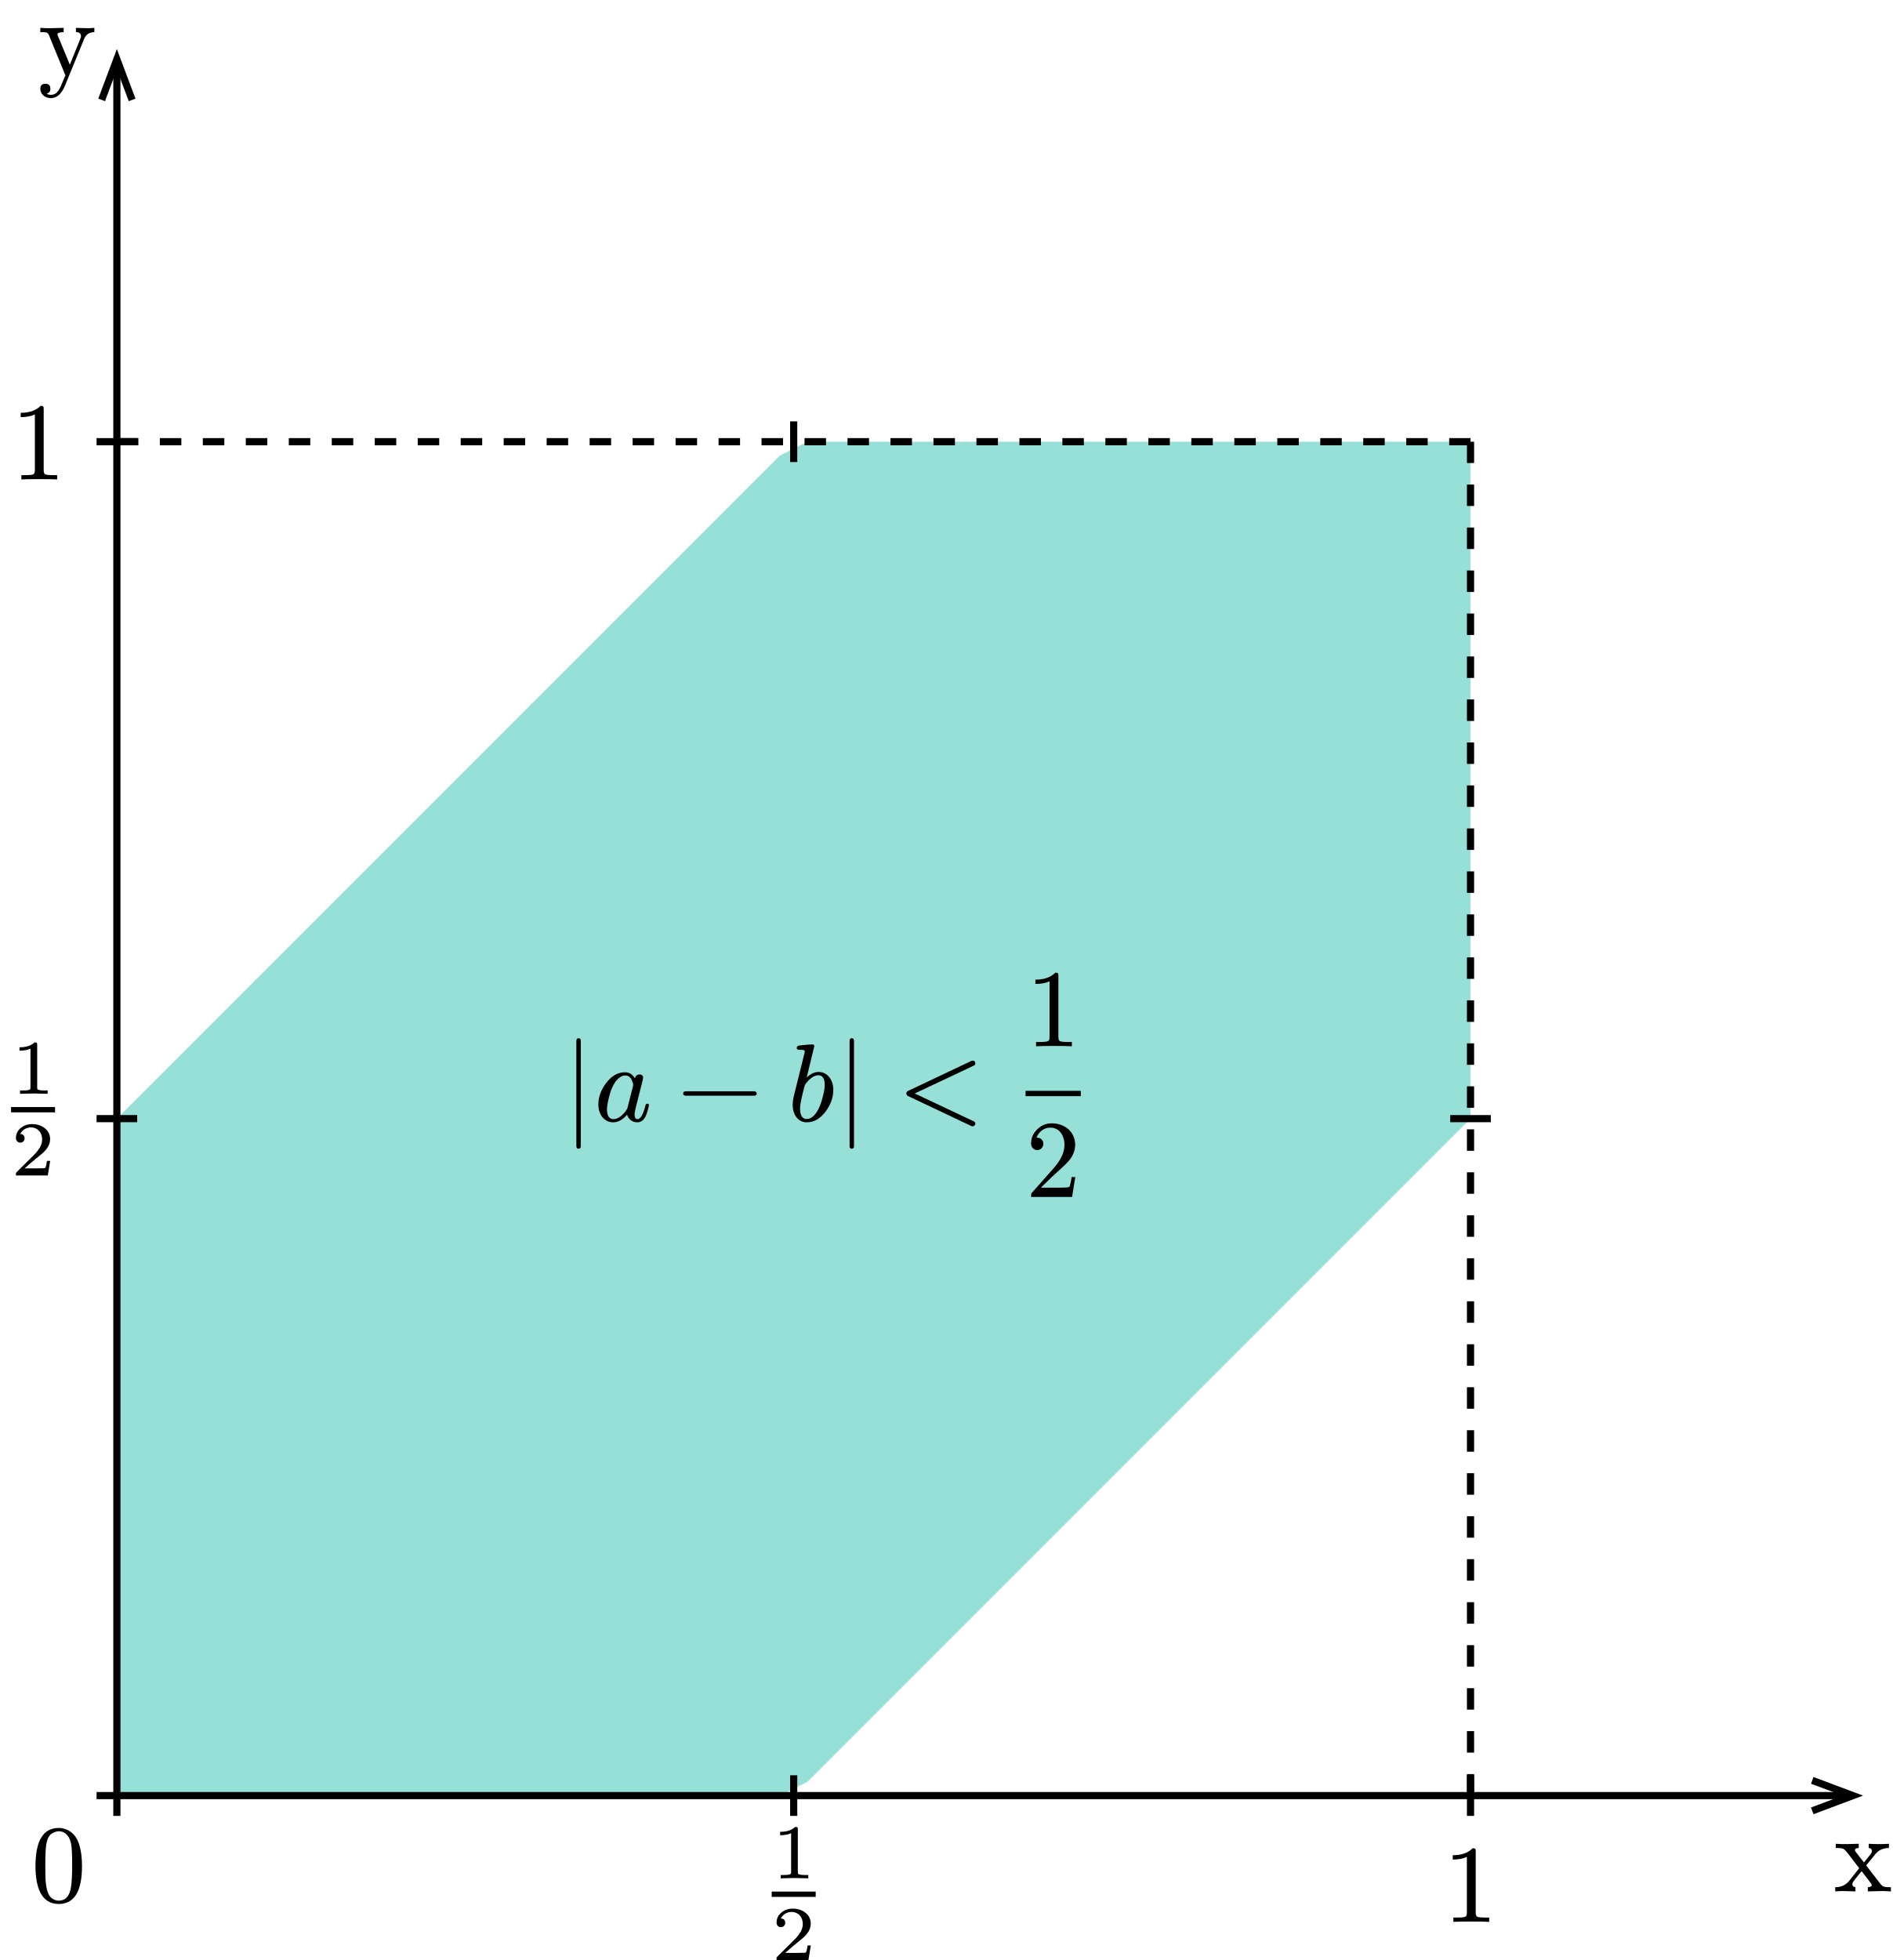
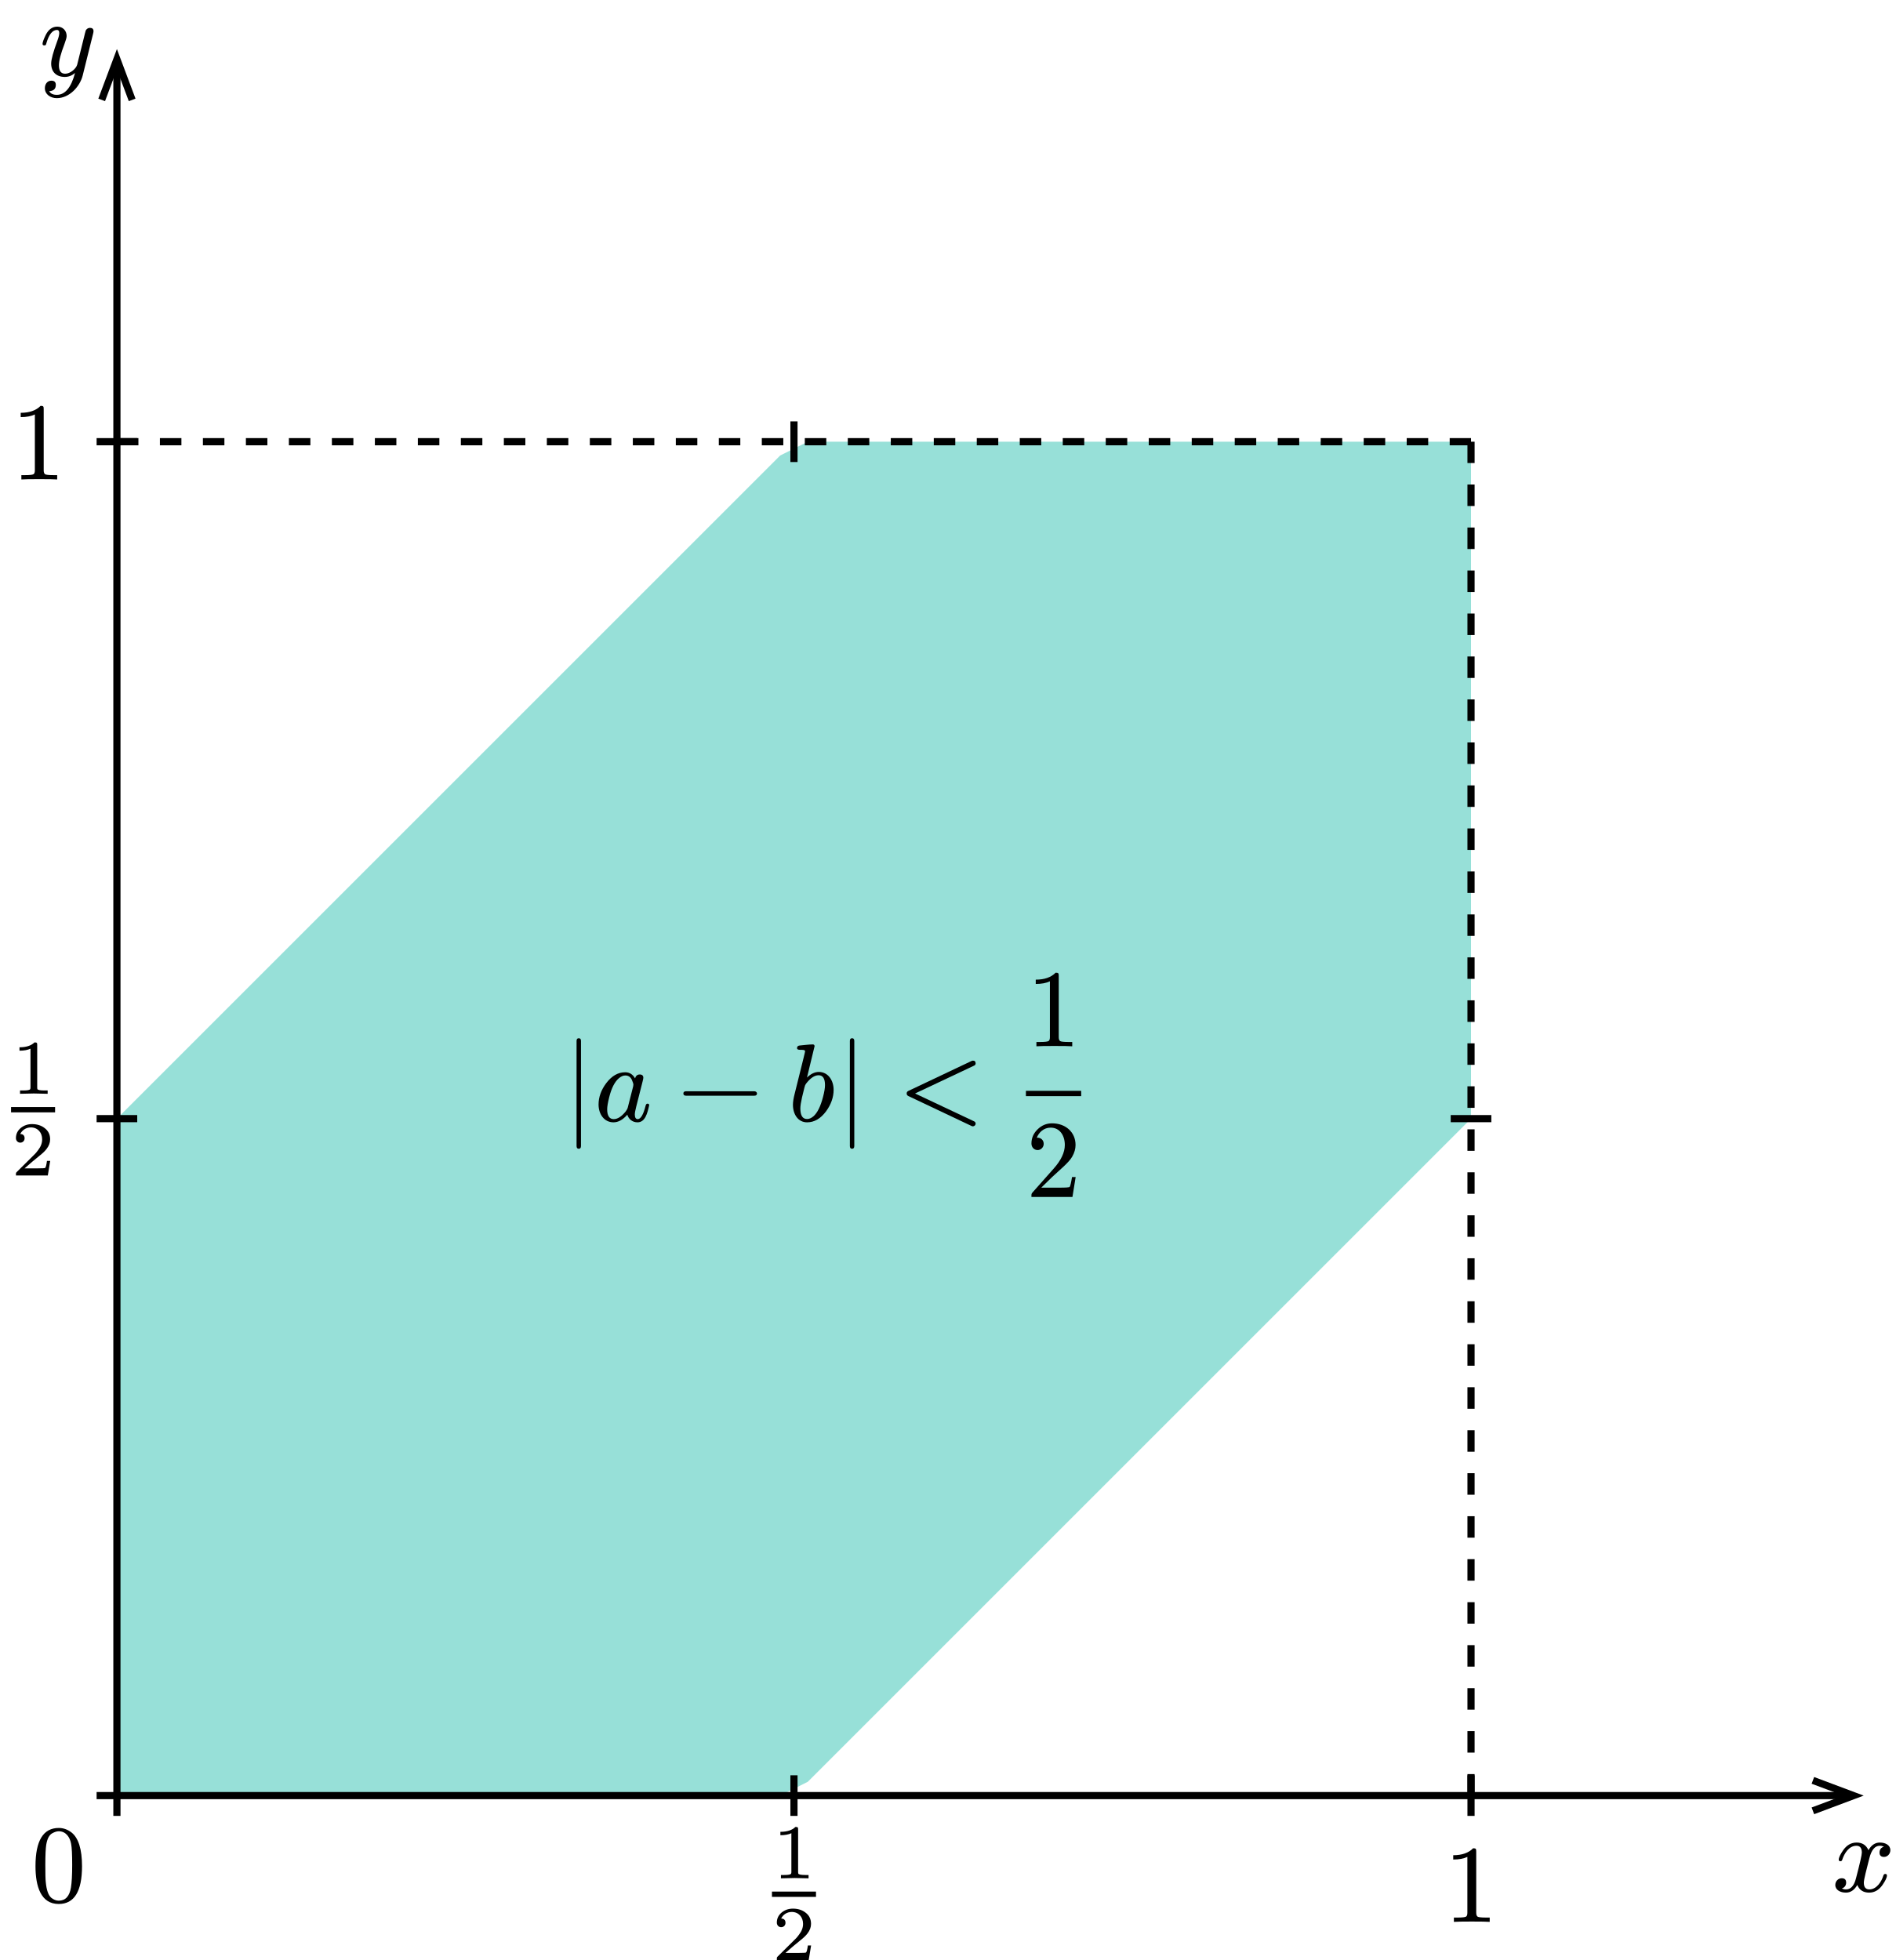
- <svg xmlns="http://www.w3.org/2000/svg" xmlns:xlink="http://www.w3.org/1999/xlink" class="typst-doc" viewBox="0 0 264.169 273.575" width="264.169pt" height="273.575pt">
-   <path class="typst-shape" fill="#00000000" fill-rule="nonzero" d="M 0 0 L 0 273.575 L 264.169 273.575 L 264.169 0 Z " />
+ <svg xmlns="http://www.w3.org/2000/svg" xmlns:xlink="http://www.w3.org/1999/xlink" class="typst-doc" viewBox="0 0 264.508 273.575" width="264.508pt" height="273.575pt">
+   <path class="typst-shape" fill="#00000000" fill-rule="nonzero" d="M 0 0 L 0 273.575 L 264.508 273.575 L 264.508 0 Z " />
  <g>
    <g transform="translate(0 0)">
      <g class="typst-group">
        <g>
          <g transform="translate(16.31659 61.65274)">
            <path class="typst-shape" fill="#56ccc09c" fill-rule="nonzero" d="M 0 188.976 C 0 188.976 3.857 188.976 3.857 188.976 C 3.857 188.976 7.713 188.976 7.713 188.976 C 7.713 188.976 11.57 188.976 11.57 188.976 C 11.57 188.976 15.427 188.976 15.427 188.976 C 15.427 188.976 19.283 188.976 19.283 188.976 C 19.283 188.976 23.14 188.976 23.14 188.976 C 23.14 188.976 26.997 188.976 26.997 188.976 C 26.997 188.976 30.853 188.976 30.853 188.976 C 30.853 188.976 34.71 188.976 34.71 188.976 C 34.71 188.976 38.567 188.976 38.567 188.976 C 38.567 188.976 42.423 188.976 42.423 188.976 C 42.423 188.976 46.28 188.976 46.28 188.976 C 46.28 188.976 50.137 188.976 50.137 188.976 C 50.137 188.976 53.993 188.976 53.993 188.976 C 53.993 188.976 57.85 188.976 57.85 188.976 C 57.85 188.976 61.707 188.976 61.707 188.976 C 61.707 188.976 65.563 188.976 65.563 188.976 C 65.563 188.976 69.42 188.976 69.42 188.976 C 69.42 188.976 73.277 188.976 73.277 188.976 C 73.277 188.976 77.133 188.976 77.133 188.976 C 77.133 188.976 80.99 188.976 80.99 188.976 C 80.99 188.976 84.847 188.976 84.847 188.976 C 84.847 188.976 88.703 188.976 88.703 188.976 C 88.703 188.976 92.56 188.976 92.56 188.976 C 92.56 188.976 96.417 187.048 96.417 187.048 C 96.417 187.048 100.273 183.191 100.273 183.191 C 100.273 183.191 104.13 179.335 104.13 179.335 C 104.13 179.335 107.987 175.478 107.987 175.478 C 107.987 175.478 111.843 171.621 111.843 171.621 C 111.843 171.621 115.7 167.765 115.7 167.765 C 115.7 167.765 119.556 163.908 119.556 163.908 C 119.556 163.908 123.413 160.051 123.413 160.051 C 123.413 160.051 127.27 156.195 127.27 156.195 C 127.27 156.195 131.126 152.338 131.126 152.338 C 131.126 152.338 134.983 148.481 134.983 148.481 C 134.983 148.481 138.84 144.625 138.84 144.625 C 138.84 144.625 142.696 140.768 142.696 140.768 C 142.696 140.768 146.553 136.911 146.553 136.911 C 146.553 136.911 150.41 133.055 150.41 133.055 C 150.41 133.055 154.266 129.198 154.266 129.198 C 154.266 129.198 158.123 125.341 158.123 125.341 C 158.123 125.341 161.98 121.485 161.98 121.485 C 161.98 121.485 165.836 117.628 165.836 117.628 C 165.836 117.628 169.693 113.771 169.693 113.771 C 169.693 113.771 173.55 109.915 173.55 109.915 C 173.55 109.915 177.406 106.058 177.406 106.058 C 177.406 106.058 181.263 102.202 181.263 102.202 C 181.263 102.202 185.12 98.345 185.12 98.345 C 185.12 98.345 188.976 94.488 188.976 94.488 C 188.976 94.488 188.976 0 188.976 0 C 188.976 0 185.12 0 185.12 0 C 185.12 0 181.263 0 181.263 0 C 181.263 0 177.406 0 177.406 0 C 177.406 0 173.55 0 173.55 0 C 173.55 0 169.693 0 169.693 0 C 169.693 0 165.836 0 165.836 0 C 165.836 0 161.98 0 161.98 0 C 161.98 0 158.123 0 158.123 0 C 158.123 0 154.266 0 154.266 0 C 154.266 0 150.41 0 150.41 0 C 150.41 0 146.553 0 146.553 0 C 146.553 0 142.696 0 142.696 0 C 142.696 0 138.84 0 138.84 0 C 138.84 0 134.983 0 134.983 0 C 134.983 0 131.126 0 131.126 0 C 131.126 0 127.27 0 127.27 0 C 127.27 0 123.413 0 123.413 0 C 123.413 0 119.556 0 119.556 0 C 119.556 0 115.7 0 115.7 0 C 115.7 0 111.843 0 111.843 0 C 111.843 0 107.987 0 107.987 0 C 107.987 0 104.13 0 104.13 0 C 104.13 0 100.273 0 100.273 0 C 100.273 0 96.417 0 96.417 0 C 96.417 0 92.56 1.928 92.56 1.928 C 92.56 1.928 88.703 5.785 88.703 5.785 C 88.703 5.785 84.847 9.642 84.847 9.642 C 84.847 9.642 80.99 13.498 80.99 13.498 C 80.99 13.498 77.133 17.355 77.133 17.355 C 77.133 17.355 73.277 21.212 73.277 21.212 C 73.277 21.212 69.42 25.068 69.42 25.068 C 69.42 25.068 65.563 28.925 65.563 28.925 C 65.563 28.925 61.707 32.782 61.707 32.782 C 61.707 32.782 57.85 36.638 57.85 36.638 C 57.85 36.638 53.993 40.495 53.993 40.495 C 53.993 40.495 50.137 44.352 50.137 44.352 C 50.137 44.352 46.28 48.208 46.28 48.208 C 46.28 48.208 42.423 52.065 42.423 52.065 C 42.423 52.065 38.567 55.922 38.567 55.922 C 38.567 55.922 34.71 59.778 34.71 59.778 C 34.71 59.778 30.853 63.635 30.853 63.635 C 30.853 63.635 26.997 67.492 26.997 67.492 C 26.997 67.492 23.14 71.348 23.14 71.348 C 23.14 71.348 19.283 75.205 19.283 75.205 C 19.283 75.205 15.427 79.062 15.427 79.062 C 15.427 79.062 11.57 82.918 11.57 82.918 C 11.57 82.918 7.713 86.775 7.713 86.775 C 7.713 86.775 3.857 90.632 3.857 90.632 C 3.857 90.632 0 94.488 0 94.488 " />
          </g>
          <g transform="translate(13.48194 250.6291)">
            <path class="typst-shape" fill="none" stroke="#000000" stroke-width="1" stroke-linecap="butt" stroke-linejoin="miter" stroke-miterlimit="4" d="M 0 0 C 0 0 244.69 0 244.69 0 " />
          </g>
          <g transform="translate(253.0028 248.5031)">
            <path class="typst-shape" fill="none" stroke="#000000" stroke-width="1" stroke-linecap="butt" stroke-linejoin="miter" stroke-miterlimit="4" d="M 0 4.252 C 0 4.252 5.669 2.126 5.669 2.126 C 5.669 2.126 0 0 0 0 " />
          </g>
          <g transform="translate(205.293 247.7945)">
            <path class="typst-shape" fill="none" stroke="#000000" stroke-width="1" stroke-linecap="butt" stroke-linejoin="miter" stroke-miterlimit="4" d="M 0 5.669 C 0 5.669 0 0 0 0 " />
          </g>
          <g transform="translate(201.4362 257.7157)">
            <path class="typst-shape" fill="none" d="M 0 0 C 0 0 7.713 0 7.713 0 C 7.713 0 7.713 10.537 7.713 10.537 C 7.713 10.537 0 10.537 0 10.537 C 0 10.537 0 10.537 0 10.537 C 0 10.537 0 0 0 0 C 0 0 0 0 0 0 Z " />
          </g>
          <g transform="translate(201.4362 257.7157)">
            <g class="typst-group">
              <g>
                <g transform="translate(0 0)">
                  <g class="typst-group">
                    <g>
                      <g transform="translate(0 10.53664)">
                        <g class="typst-text" transform="scale(1, -1)">
-                           <use xlink:href="#g17B84D1F210352C75C207146DD27A24A" x="0" fill="#000000" fill-rule="nonzero" />
+                           <use xlink:href="#gDD7988AF91B1F736220B85657A90D083" x="0" fill="#000000" fill-rule="nonzero" />
                        </g>
                      </g>
                    </g>
                  </g>
                </g>
              </g>
            </g>
          </g>
          <g transform="translate(110.8048 247.7945)">
            <path class="typst-shape" fill="none" stroke="#000000" stroke-width="1" stroke-linecap="butt" stroke-linejoin="miter" stroke-miterlimit="4" d="M 0 5.669 C 0 5.669 0 0 0 0 " />
          </g>
          <g transform="translate(106.1898 257.7157)">
            <path class="typst-shape" fill="none" d="M 0 0 C 0 0 9.23 0 9.23 0 C 9.23 0 9.23 15.859 9.23 15.859 C 9.23 15.859 0 15.859 0 15.859 C 0 15.859 0 15.859 0 15.859 C 0 15.859 0 0 0 0 C 0 0 0 0 0 0 Z " />
          </g>
          <g transform="translate(106.1898 257.7157)">
            <g class="typst-group">
              <g>
                <g transform="translate(0 0)">
                  <g class="typst-group">
                    <g>
                      <g transform="translate(1.5427 4.458403)">
                        <g class="typst-text" transform="scale(1, -1)">
-                           <use xlink:href="#gB31BEE2C5B6C4C480E8C697C119E64FE" x="0" fill="#000000" fill-rule="nonzero" />
+                           <use xlink:href="#g2347DF17B0B3E7A39C19E90AAC85FD64" x="0" fill="#000000" fill-rule="nonzero" />
                        </g>
                      </g>
                      <g transform="translate(1.5427 15.85896)">
                        <g class="typst-text" transform="scale(1, -1)">
-                           <use xlink:href="#g2CD0CD9F68F3B9553CD0CBDF9F3FEF44" x="0" fill="#000000" fill-rule="nonzero" />
+                           <use xlink:href="#g55F422FF159C6DC52413A6B27016AFC7" x="0" fill="#000000" fill-rule="nonzero" />
                        </g>
                      </g>
                      <g transform="translate(1.5427 6.679891)">
                        <path class="typst-shape" fill="none" stroke="#000000" stroke-width="0.74" stroke-linecap="butt" stroke-linejoin="miter" stroke-miterlimit="4" d="M 0 0 L 6.145 0 " />
                      </g>
                    </g>
                  </g>
                </g>
              </g>
            </g>
          </g>
-           <g transform="translate(256.0234 253.4638)">
-             <path class="typst-shape" fill="none" d="M 0 0 C 0 0 8.145 0 8.145 0 C 8.145 0 8.145 10.537 8.145 10.537 C 8.145 10.537 0 10.537 0 10.537 C 0 10.537 0 10.537 0 10.537 C 0 10.537 0 0 0 0 C 0 0 0 0 0 0 Z " />
-           </g>
-           <g transform="translate(256.0234 253.4638)">
-             <g class="typst-group">
-               <g>
-                 <g transform="translate(0 0)">
-                   <g class="typst-group">
-                     <g>
-                       <g transform="translate(0 10.53664)">
-                         <g class="typst-text" transform="scale(1, -1)">
-                           <use xlink:href="#gD0DA0E3790A1081BFB5EAE0294CA9019" x="0" fill="#000000" fill-rule="nonzero" />
+           <g transform="translate(255.684 253.4638)">
+             <path class="typst-shape" fill="none" d="M 0 0 C 0 0 8.824 0 8.824 0 C 8.824 0 8.824 10.706 8.824 10.706 C 8.824 10.706 0 10.706 0 10.706 C 0 10.706 0 10.706 0 10.706 C 0 10.706 0 0 0 0 C 0 0 0 0 0 0 Z " />
+           </g>
+           <g transform="translate(255.684 253.4638)">
+             <g class="typst-group">
+               <g>
+                 <g transform="translate(0 0)">
+                   <g class="typst-group">
+                     <g>
+                       <g transform="translate(0 10.53664)">
+                         <g class="typst-text" transform="scale(1, -1)">
+                           <use xlink:href="#gE02CB4EF3B128FD467BEFE46301C3605" x="0" fill="#000000" fill-rule="nonzero" />
                        </g>
                      </g>
                    </g>
                  </g>
                </g>
              </g>
            </g>
          </g>
          <g transform="translate(16.31659 8.773589)">
            <path class="typst-shape" fill="none" stroke="#000000" stroke-width="1" stroke-linecap="butt" stroke-linejoin="miter" stroke-miterlimit="4" d="M 0 244.69 C 0 244.69 0 0 0 0 " />
          </g>
          <g transform="translate(14.1906 8.273589)">
            <path class="typst-shape" fill="none" stroke="#000000" stroke-width="1" stroke-linecap="butt" stroke-linejoin="miter" stroke-miterlimit="4" d="M 4.252 5.669 C 4.252 5.669 2.126 0 2.126 0 C 2.126 0 0 5.669 0 5.669 " />
          </g>
          <g transform="translate(13.48194 61.65274)">
            <path class="typst-shape" fill="none" stroke="#000000" stroke-width="1" stroke-linecap="butt" stroke-linejoin="miter" stroke-miterlimit="4" d="M 0 0 C 0 0 5.669 0 5.669 0 " />
          </g>
          <g transform="translate(1.516474 56.38442)">
            <path class="typst-shape" fill="none" d="M 0 0 C 0 0 7.713 0 7.713 0 C 7.713 0 7.713 10.537 7.713 10.537 C 7.713 10.537 0 10.537 0 10.537 C 0 10.537 0 10.537 0 10.537 C 0 10.537 0 0 0 0 C 0 0 0 0 0 0 Z " />
          </g>
          <g transform="translate(1.516474 56.38442)">
            <g class="typst-group">
              <g>
                <g transform="translate(0 0)">
                  <g class="typst-group">
                    <g>
                      <g transform="translate(0 10.53664)">
                        <g class="typst-text" transform="scale(1, -1)">
-                           <use xlink:href="#g17B84D1F210352C75C207146DD27A24A" x="0" fill="#000000" fill-rule="nonzero" />
+                           <use xlink:href="#gDD7988AF91B1F736220B85657A90D083" x="0" fill="#000000" fill-rule="nonzero" />
                        </g>
                      </g>
                    </g>
                  </g>
                </g>
              </g>
            </g>
          </g>
          <g transform="translate(13.48194 156.1409)">
            <path class="typst-shape" fill="none" stroke="#000000" stroke-width="1" stroke-linecap="butt" stroke-linejoin="miter" stroke-miterlimit="4" d="M 0 0 C 0 0 5.669 0 5.669 0 " />
          </g>
          <g transform="translate(0 148.2114)">
            <path class="typst-shape" fill="none" d="M 0 0 C 0 0 9.23 0 9.23 0 C 9.23 0 9.23 15.859 9.23 15.859 C 9.23 15.859 0 15.859 0 15.859 C 0 15.859 0 15.859 0 15.859 C 0 15.859 0 0 0 0 C 0 0 0 0 0 0 Z " />
          </g>
          <g transform="translate(-0.00000006811023 148.2114)">
            <g class="typst-group">
              <g>
                <g transform="translate(0 0)">
                  <g class="typst-group">
                    <g>
                      <g transform="translate(1.5427 4.458403)">
                        <g class="typst-text" transform="scale(1, -1)">
-                           <use xlink:href="#gB31BEE2C5B6C4C480E8C697C119E64FE" x="0" fill="#000000" fill-rule="nonzero" />
+                           <use xlink:href="#g2347DF17B0B3E7A39C19E90AAC85FD64" x="0" fill="#000000" fill-rule="nonzero" />
                        </g>
                      </g>
                      <g transform="translate(1.5427 15.85896)">
                        <g class="typst-text" transform="scale(1, -1)">
-                           <use xlink:href="#g2CD0CD9F68F3B9553CD0CBDF9F3FEF44" x="0" fill="#000000" fill-rule="nonzero" />
+                           <use xlink:href="#g55F422FF159C6DC52413A6B27016AFC7" x="0" fill="#000000" fill-rule="nonzero" />
                        </g>
                      </g>
                      <g transform="translate(1.5427 6.679891)">
                        <path class="typst-shape" fill="none" stroke="#000000" stroke-width="0.74" stroke-linecap="butt" stroke-linejoin="miter" stroke-miterlimit="4" d="M 0 0 L 6.145 0 " />
                      </g>
                    </g>
                  </g>
                </g>
              </g>
            </g>
          </g>
-           <g transform="translate(5.336487 0)">
-             <path class="typst-shape" fill="none" d="M 0 0 C 0 0 8.145 0 8.145 0 C 8.145 0 8.145 13.699 8.145 13.699 C 8.145 13.699 0 13.699 0 13.699 C 0 13.699 0 13.699 0 13.699 C 0 13.699 0 0 0 0 C 0 0 0 0 0 0 Z " />
-           </g>
-           <g transform="translate(5.336487 -0.00000004724408)">
-             <g class="typst-group">
-               <g>
-                 <g transform="translate(0 0)">
-                   <g class="typst-group">
-                     <g>
-                       <g transform="translate(0 10.53664)">
-                         <g class="typst-text" transform="scale(1, -1)">
-                           <use xlink:href="#g55B1F884342B430F87FD8A9333DF538B" x="0" fill="#000000" fill-rule="nonzero" />
+           <g transform="translate(5.490757 0)">
+             <path class="typst-shape" fill="none" d="M 0 0 C 0 0 7.991 0 7.991 0 C 7.991 0 7.991 13.699 7.991 13.699 C 7.991 13.699 0 13.699 0 13.699 C 0 13.699 0 13.699 0 13.699 C 0 13.699 0 0 0 0 C 0 0 0 0 0 0 Z " />
+           </g>
+           <g transform="translate(5.490757 -0.00000004724408)">
+             <g class="typst-group">
+               <g>
+                 <g transform="translate(0 0)">
+                   <g class="typst-group">
+                     <g>
+                       <g transform="translate(0 10.53664)">
+                         <g class="typst-text" transform="scale(1, -1)">
+                           <use xlink:href="#gB819F1C3CBB3D87A43B3C51B5423F499" x="0" fill="#000000" fill-rule="nonzero" />
                        </g>
                      </g>
                    </g>
                  </g>
                </g>
              </g>
            </g>
          </g>
          <g transform="translate(4.35112 254.8811)">
            <path class="typst-shape" fill="none" d="M 0 0 C 0 0 7.713 0 7.713 0 C 7.713 0 7.713 10.876 7.713 10.876 C 7.713 10.876 0 10.876 0 10.876 C 0 10.876 0 10.876 0 10.876 C 0 10.876 0 0 0 0 C 0 0 0 0 0 0 Z " />
          </g>
          <g transform="translate(4.35112 254.8811)">
            <g class="typst-group">
              <g>
                <g transform="translate(0 0)">
                  <g class="typst-group">
                    <g>
                      <g transform="translate(0 10.53664)">
                        <g class="typst-text" transform="scale(1, -1)">
-                           <use xlink:href="#gAD0EF49ADDBE3123FD94A83908CECBAC" x="0" fill="#000000" fill-rule="nonzero" />
+                           <use xlink:href="#g9DC69EA22AA5C6EA785E742F501DA27C" x="0" fill="#000000" fill-rule="nonzero" />
                        </g>
                      </g>
                    </g>
                  </g>
                </g>
              </g>
            </g>
          </g>
          <g transform="translate(16.31659 156.1409)">
            <path class="typst-shape" fill="none" stroke="#00000000" stroke-width="1" stroke-linecap="butt" stroke-linejoin="miter" stroke-miterlimit="4" d="M 0 94.488 C 0 94.488 3.857 94.488 3.857 94.488 C 3.857 94.488 7.713 94.488 7.713 94.488 C 7.713 94.488 11.57 94.488 11.57 94.488 C 11.57 94.488 15.427 94.488 15.427 94.488 C 15.427 94.488 19.283 94.488 19.283 94.488 C 19.283 94.488 23.14 94.488 23.14 94.488 C 23.14 94.488 26.997 94.488 26.997 94.488 C 26.997 94.488 30.853 94.488 30.853 94.488 C 30.853 94.488 34.71 94.488 34.71 94.488 C 34.71 94.488 38.567 94.488 38.567 94.488 C 38.567 94.488 42.423 94.488 42.423 94.488 C 42.423 94.488 46.28 94.488 46.28 94.488 C 46.28 94.488 50.137 94.488 50.137 94.488 C 50.137 94.488 53.993 94.488 53.993 94.488 C 53.993 94.488 57.85 94.488 57.85 94.488 C 57.85 94.488 61.707 94.488 61.707 94.488 C 61.707 94.488 65.563 94.488 65.563 94.488 C 65.563 94.488 69.42 94.488 69.42 94.488 C 69.42 94.488 73.277 94.488 73.277 94.488 C 73.277 94.488 77.133 94.488 77.133 94.488 C 77.133 94.488 80.99 94.488 80.99 94.488 C 80.99 94.488 84.847 94.488 84.847 94.488 C 84.847 94.488 88.703 94.488 88.703 94.488 C 88.703 94.488 92.56 94.488 92.56 94.488 C 92.56 94.488 96.417 92.56 96.417 92.56 C 96.417 92.56 100.273 88.703 100.273 88.703 C 100.273 88.703 104.13 84.847 104.13 84.847 C 104.13 84.847 107.987 80.99 107.987 80.99 C 107.987 80.99 111.843 77.133 111.843 77.133 C 111.843 77.133 115.7 73.277 115.7 73.277 C 115.7 73.277 119.556 69.42 119.556 69.42 C 119.556 69.42 123.413 65.563 123.413 65.563 C 123.413 65.563 127.27 61.707 127.27 61.707 C 127.27 61.707 131.126 57.85 131.126 57.85 C 131.126 57.85 134.983 53.993 134.983 53.993 C 134.983 53.993 138.84 50.137 138.84 50.137 C 138.84 50.137 142.696 46.28 142.696 46.28 C 142.696 46.28 146.553 42.423 146.553 42.423 C 146.553 42.423 150.41 38.567 150.41 38.567 C 150.41 38.567 154.266 34.71 154.266 34.71 C 154.266 34.71 158.123 30.853 158.123 30.853 C 158.123 30.853 161.98 26.997 161.98 26.997 C 161.98 26.997 165.836 23.14 165.836 23.14 C 165.836 23.14 169.693 19.283 169.693 19.283 C 169.693 19.283 173.55 15.427 173.55 15.427 C 173.55 15.427 177.406 11.57 177.406 11.57 C 177.406 11.57 181.263 7.713 181.263 7.713 C 181.263 7.713 185.12 3.857 185.12 3.857 C 185.12 3.857 188.976 0 188.976 0 " />
          </g>
          <g transform="translate(16.31659 61.65274)">
            <path class="typst-shape" fill="none" stroke="#00000000" stroke-width="1" stroke-linecap="butt" stroke-linejoin="miter" stroke-miterlimit="4" d="M 0 94.488 C 0 94.488 3.857 90.632 3.857 90.632 C 3.857 90.632 7.713 86.775 7.713 86.775 C 7.713 86.775 11.57 82.918 11.57 82.918 C 11.57 82.918 15.427 79.062 15.427 79.062 C 15.427 79.062 19.283 75.205 19.283 75.205 C 19.283 75.205 23.14 71.348 23.14 71.348 C 23.14 71.348 26.997 67.492 26.997 67.492 C 26.997 67.492 30.853 63.635 30.853 63.635 C 30.853 63.635 34.71 59.778 34.71 59.778 C 34.71 59.778 38.567 55.922 38.567 55.922 C 38.567 55.922 42.423 52.065 42.423 52.065 C 42.423 52.065 46.28 48.208 46.28 48.208 C 46.28 48.208 50.137 44.352 50.137 44.352 C 50.137 44.352 53.993 40.495 53.993 40.495 C 53.993 40.495 57.85 36.638 57.85 36.638 C 57.85 36.638 61.707 32.782 61.707 32.782 C 61.707 32.782 65.563 28.925 65.563 28.925 C 65.563 28.925 69.42 25.068 69.42 25.068 C 69.42 25.068 73.277 21.212 73.277 21.212 C 73.277 21.212 77.133 17.355 77.133 17.355 C 77.133 17.355 80.99 13.498 80.99 13.498 C 80.99 13.498 84.847 9.642 84.847 9.642 C 84.847 9.642 88.703 5.785 88.703 5.785 C 88.703 5.785 92.56 1.928 92.56 1.928 C 92.56 1.928 96.417 0 96.417 0 C 96.417 0 100.273 0 100.273 0 C 100.273 0 104.13 0 104.13 0 C 104.13 0 107.987 0 107.987 0 C 107.987 0 111.843 0 111.843 0 C 111.843 0 115.7 0 115.7 0 C 115.7 0 119.556 0 119.556 0 C 119.556 0 123.413 0 123.413 0 C 123.413 0 127.27 0 127.27 0 C 127.27 0 131.126 0 131.126 0 C 131.126 0 134.983 0 134.983 0 C 134.983 0 138.84 0 138.84 0 C 138.84 0 142.696 0 142.696 0 C 142.696 0 146.553 0 146.553 0 C 146.553 0 150.41 0 150.41 0 C 150.41 0 154.266 0 154.266 0 C 154.266 0 158.123 0 158.123 0 C 158.123 0 161.98 0 161.98 0 C 161.98 0 165.836 0 165.836 0 C 165.836 0 169.693 0 169.693 0 C 169.693 0 173.55 0 173.55 0 C 173.55 0 177.406 0 177.406 0 C 177.406 0 181.263 0 181.263 0 C 181.263 0 185.12 0 185.12 0 C 185.12 0 188.976 0 188.976 0 " />
          </g>
          <g transform="translate(16.31659 61.65274)">
            <path class="typst-shape" fill="none" stroke="#000000" stroke-width="1" stroke-linecap="butt" stroke-linejoin="miter" stroke-miterlimit="4" stroke-dashoffset="0" stroke-dasharray="3 3" d="M 0 0 C 0 0 188.976 0 188.976 0 " />
          </g>
          <g transform="translate(205.293 61.65274)">
            <path class="typst-shape" fill="none" stroke="#000000" stroke-width="1" stroke-linecap="butt" stroke-linejoin="miter" stroke-miterlimit="4" stroke-dashoffset="0" stroke-dasharray="3 3" d="M 0 188.976 C 0 188.976 0 0 0 0 " />
          </g>
          <g transform="translate(110.8048 58.81809)">
            <path class="typst-shape" fill="none" stroke="#000000" stroke-width="1" stroke-linecap="butt" stroke-linejoin="miter" stroke-miterlimit="4" d="M 0 5.669 C 0 5.669 0 0 0 0 " />
          </g>
          <g transform="translate(202.4583 156.1409)">
            <path class="typst-shape" fill="none" stroke="#000000" stroke-width="1" stroke-linecap="butt" stroke-linejoin="miter" stroke-miterlimit="4" d="M 0 0 C 0 0 5.669 0 5.669 0 " />
          </g>
          <g transform="translate(78.6278 135.7658)">
            <path class="typst-shape" fill="none" d="M 0 0 C 0 0 73.803 0 73.803 0 C 73.803 0 73.803 31.301 73.803 31.301 C 73.803 31.301 0 31.301 0 31.301 C 0 31.301 0 31.301 0 31.301 C 0 31.301 0 0 0 0 C 0 0 0 0 0 0 Z " />
          </g>
          <g transform="translate(78.6278 135.7658)">
            <g class="typst-group">
              <g>
                <g transform="translate(0 0)">
                  <g class="typst-group">
                    <g>
                      <g transform="translate(0.00000001574803 0)">
                        <g class="typst-group">
                          <g>
                            <g transform="translate(0 20.71846)">
                              <g class="typst-text" transform="scale(1, -1)">
-                                 <use xlink:href="#g1E71A89FF5E01BEA6A734CAFD16FFEBB" x="0" fill="#000000" fill-rule="nonzero" />
+                                 <use xlink:href="#gFBC3594A33CCBC59BD2EE65DFD1F503C" x="0" fill="#000000" fill-rule="nonzero" />
                              </g>
                            </g>
                            <g transform="translate(4.288706 20.71846)">
                              <g class="typst-text" transform="scale(1, -1)">
-                                 <use xlink:href="#gDAF893DC4EA8AD6504D5645B03918E63" x="0" fill="#000000" fill-rule="nonzero" />
+                                 <use xlink:href="#g96A6C93DF467402726CF45936F79502B" x="0" fill="#000000" fill-rule="nonzero" />
                              </g>
                            </g>
                            <g transform="translate(15.87781 20.71846)">
                              <g class="typst-text" transform="scale(1, -1)">
-                                 <use xlink:href="#gA3270A656B4A1CEA783067C6E13F4751" x="0" fill="#000000" fill-rule="nonzero" />
+                                 <use xlink:href="#g6B37AFF6C74266BEC462413AC68046A9" x="0" fill="#000000" fill-rule="nonzero" />
                              </g>
                            </g>
                            <g transform="translate(31.30824 20.71846)">
                              <g class="typst-text" transform="scale(1, -1)">
-                                 <use xlink:href="#gC4506E41681FC1192649AFAC7275A855" x="0" fill="#000000" fill-rule="nonzero" />
+                                 <use xlink:href="#g4C8B13A08032D62A971B053A04C9D745" x="0" fill="#000000" fill-rule="nonzero" />
                              </g>
                            </g>
                            <g transform="translate(38.1424 20.71846)">
                              <g class="typst-text" transform="scale(1, -1)">
-                                 <use xlink:href="#g1E71A89FF5E01BEA6A734CAFD16FFEBB" x="0" fill="#000000" fill-rule="nonzero" />
+                                 <use xlink:href="#gFBC3594A33CCBC59BD2EE65DFD1F503C" x="0" fill="#000000" fill-rule="nonzero" />
                              </g>
                            </g>
                            <g transform="translate(46.71638 20.71846)">
                              <g class="typst-text" transform="scale(1, -1)">
-                                 <use xlink:href="#g1CCD53AD1577624A818D8FB3F7323AAA" x="0" fill="#000000" fill-rule="nonzero" />
+                                 <use xlink:href="#g52A902003BC926B4BBBCC1654F9945EE" x="0" fill="#000000" fill-rule="nonzero" />
                              </g>
                            </g>
                            <g transform="translate(64.54657 10.27438)">
                              <g class="typst-text" transform="scale(1, -1)">
-                                 <use xlink:href="#g17B84D1F210352C75C207146DD27A24A" x="0" fill="#000000" fill-rule="nonzero" />
+                                 <use xlink:href="#gDD7988AF91B1F736220B85657A90D083" x="0" fill="#000000" fill-rule="nonzero" />
                              </g>
                            </g>
                            <g transform="translate(64.54657 31.30138)">
                              <g class="typst-text" transform="scale(1, -1)">
-                                 <use xlink:href="#g3DA5920C1DD65894FD61BB83B6D692E5" x="0" fill="#000000" fill-rule="nonzero" />
+                                 <use xlink:href="#gFCD2C1C19E34B9C067F8F580A037762B" x="0" fill="#000000" fill-rule="nonzero" />
                              </g>
                            </g>
                            <g transform="translate(64.54657 16.86171)">
                              <path class="typst-shape" fill="none" stroke="#000000" stroke-width="0.74" stroke-linecap="butt" stroke-linejoin="miter" stroke-miterlimit="4" d="M 0 0 L 7.713 0 " />
                            </g>
                          </g>
                        </g>
                      </g>
                    </g>
                  </g>
                </g>
              </g>
            </g>
          </g>
        </g>
      </g>
    </g>
  </g>
  <defs id="glyph">
-     <symbol id="g17B84D1F210352C75C207146DD27A24A" overflow="visible">
+     <symbol id="gDD7988AF91B1F736220B85657A90D083" overflow="visible">
      <path d="M 4.15 10.274 C 3.517 9.626 2.592 9.302 1.373 9.302 L 1.373 8.701 C 2.175 8.701 2.839 8.824 3.348 9.071 L 3.348 1.265 C 3.348 0.987 3.286 0.802 3.147 0.725 C 3.008 0.648 2.623 0.602 2.006 0.602 L 1.466 0.602 L 1.466 0 C 1.851 0.031 2.684 0.046 3.965 0.046 C 5.245 0.046 6.078 0.031 6.464 0 L 6.464 0.602 L 5.924 0.602 C 5.291 0.602 4.906 0.648 4.782 0.725 C 4.659 0.802 4.582 0.987 4.582 1.265 L 4.582 9.812 C 4.582 10.182 4.551 10.274 4.15 10.274 Z " />
    </symbol>
-     <symbol id="gB31BEE2C5B6C4C480E8C697C119E64FE" overflow="visible">
-       <path d="M 3.272 7.17 C 2.808 6.717 2.117 6.49 1.177 6.49 L 1.177 6.015 C 1.814 6.015 2.322 6.112 2.711 6.296 L 2.711 0.918 C 2.711 0.778 2.7 0.691 2.667 0.648 C 2.613 0.529 2.289 0.464 1.695 0.464 L 1.253 0.464 L 1.253 0 L 3.175 0.043 L 5.108 0 L 5.108 0.464 L 4.665 0.464 C 4.071 0.464 3.747 0.529 3.682 0.648 C 3.661 0.691 3.65 0.778 3.65 0.918 L 3.65 6.825 C 3.65 7.116 3.607 7.17 3.272 7.17 Z " />
-     </symbol>
-     <symbol id="g2CD0CD9F68F3B9553CD0CBDF9F3FEF44" overflow="visible">
+     <symbol id="g2347DF17B0B3E7A39C19E90AAC85FD64" overflow="visible">
+       <path d="M 3.272 7.17 C 2.808 6.717 2.117 6.49 1.177 6.49 L 1.177 6.015 C 1.814 6.015 2.322 6.112 2.711 6.296 L 2.711 0.918 C 2.711 0.778 2.7 0.691 2.667 0.648 C 2.613 0.529 2.289 0.464 1.695 0.464 L 1.253 0.464 L 1.253 0 C 1.253 0 3.175 0.043 3.175 0.043 C 3.175 0.043 5.108 0 5.108 0 L 5.108 0.464 L 4.665 0.464 C 4.071 0.464 3.747 0.529 3.682 0.648 C 3.661 0.691 3.65 0.778 3.65 0.918 L 3.65 6.825 C 3.65 7.116 3.607 7.17 3.272 7.17 Z " />
+     </symbol>
+     <symbol id="g55F422FF159C6DC52413A6B27016AFC7" overflow="visible">
      <path d="M 1.285 4.579 C 1.631 4.579 1.89 4.838 1.89 5.183 C 1.89 5.572 1.685 5.777 1.285 5.788 C 1.523 6.296 2.063 6.706 2.765 6.706 C 3.715 6.706 4.341 5.993 4.341 5.043 C 4.341 4.525 4.158 4.028 3.78 3.542 C 3.596 3.294 3.456 3.121 3.358 3.024 L 0.799 0.486 C 0.659 0.356 0.68 0.324 0.68 0 L 5.129 0 L 5.464 2.03 L 5.011 2.03 C 4.935 1.458 4.849 1.123 4.752 1.047 C 4.698 1.015 4.363 0.993 3.726 0.993 L 1.89 0.993 C 2.613 1.631 3.283 2.203 3.92 2.711 C 4.406 3.088 4.752 3.423 4.967 3.715 C 5.291 4.136 5.453 4.579 5.453 5.043 C 5.453 5.713 5.194 6.242 4.665 6.631 C 4.201 6.987 3.618 7.17 2.927 7.17 C 2.333 7.17 1.825 6.998 1.382 6.652 C 0.918 6.274 0.68 5.799 0.68 5.216 C 0.68 4.849 0.95 4.579 1.285 4.579 Z " />
    </symbol>
-     <symbol id="gD0DA0E3790A1081BFB5EAE0294CA9019" overflow="visible">
-       <path d="M 6.448 0.046 C 6.803 0.062 7.312 0.046 7.96 0 L 7.96 0.586 C 7.143 0.586 6.834 0.602 6.51 1.034 L 4.505 3.625 C 5.168 4.443 5.615 4.998 5.862 5.291 C 6.294 5.785 6.896 6.047 7.683 6.063 L 7.683 6.649 C 7.251 6.618 6.819 6.603 6.387 6.603 C 5.816 6.603 5.307 6.618 4.86 6.649 L 4.86 6.063 C 5.153 6.032 5.307 5.893 5.307 5.646 C 5.307 5.507 5.23 5.338 5.091 5.153 L 4.196 4.042 L 3.055 5.507 C 2.977 5.615 2.931 5.693 2.931 5.739 C 2.931 5.939 3.116 6.047 3.471 6.063 L 3.471 6.649 L 1.759 6.603 C 1.358 6.587 0.864 6.603 0.262 6.649 L 0.262 6.063 C 0.818 6.063 1.172 6.017 1.327 5.939 C 1.481 5.862 1.728 5.6 2.067 5.153 L 3.533 3.24 C 2.777 2.268 2.314 1.682 2.144 1.481 C 1.651 0.879 1.003 0.586 0.185 0.586 L 0.185 0 C 0.756 0.046 1.188 0.062 1.512 0.046 L 3.008 0 L 3.008 0.586 C 2.715 0.633 2.576 0.771 2.576 1.003 C 2.576 1.064 2.592 1.142 2.623 1.219 C 2.715 1.419 3.132 1.944 3.872 2.823 L 4.983 1.373 C 5.153 1.157 5.245 1.003 5.291 0.91 C 5.291 0.71 5.106 0.602 4.736 0.586 L 4.736 0 Z " />
-     </symbol>
-     <symbol id="g55B1F884342B430F87FD8A9333DF538B" overflow="visible">
-       <path d="M 1.743 -3.163 C 2.592 -3.163 3.271 -2.576 3.749 -1.388 L 6.418 5.122 C 6.68 5.739 7.143 6.047 7.837 6.047 L 7.837 6.649 C 7.328 6.603 6.927 6.587 6.634 6.603 L 5.261 6.649 L 5.261 6.063 C 5.739 6.047 5.97 5.847 5.97 5.461 C 5.97 5.369 5.939 5.261 5.878 5.122 L 4.412 1.512 L 2.777 5.461 C 2.731 5.585 2.7 5.677 2.684 5.723 C 2.684 5.939 2.977 6.047 3.548 6.047 L 3.548 6.649 L 1.82 6.603 C 1.45 6.587 0.941 6.603 0.293 6.649 L 0.293 6.047 C 1.111 6.047 1.311 6.078 1.527 5.554 L 3.795 0.015 L 3.425 -0.848 C 3.008 -1.836 2.715 -2.7 1.743 -2.7 C 1.527 -2.7 1.342 -2.638 1.172 -2.53 C 1.527 -2.453 1.697 -2.221 1.697 -1.851 C 1.697 -1.388 1.466 -1.157 0.987 -1.157 C 0.525 -1.157 0.293 -1.388 0.293 -1.867 C 0.293 -2.623 0.987 -3.163 1.743 -3.163 Z " />
-     </symbol>
-     <symbol id="gAD0EF49ADDBE3123FD94A83908CECBAC" overflow="visible">
+     <symbol id="gE02CB4EF3B128FD467BEFE46301C3605" overflow="visible">
+       <path d="M 8.13 5.754 C 8.13 6.464 7.436 6.819 6.664 6.819 C 6.001 6.819 5.477 6.464 5.075 5.754 C 4.752 6.464 4.212 6.819 3.425 6.819 C 2.669 6.819 2.052 6.464 1.558 5.77 C 1.142 5.168 0.926 4.721 0.926 4.428 C 0.926 4.289 1.003 4.212 1.157 4.212 C 1.296 4.212 1.388 4.289 1.419 4.428 C 1.712 5.322 2.36 6.371 3.394 6.371 C 3.903 6.371 4.15 6.047 4.15 5.415 C 4.15 5.091 3.872 3.888 3.332 1.82 C 3.07 0.787 2.607 0.278 1.944 0.278 C 1.728 0.278 1.527 0.324 1.358 0.401 C 1.759 0.555 1.959 0.833 1.959 1.234 C 1.959 1.635 1.759 1.836 1.342 1.836 C 0.833 1.836 0.447 1.404 0.447 0.895 C 0.447 0.185 1.172 -0.17 1.928 -0.17 C 2.576 -0.17 3.101 0.185 3.517 0.895 C 3.81 0.185 4.366 -0.17 5.168 -0.17 C 5.909 -0.17 6.526 0.185 7.019 0.879 C 7.436 1.481 7.652 1.928 7.652 2.221 C 7.652 2.36 7.575 2.437 7.42 2.437 C 7.282 2.437 7.204 2.36 7.158 2.221 C 6.896 1.342 6.202 0.278 5.199 0.278 C 4.69 0.278 4.428 0.586 4.428 1.219 C 4.428 1.419 4.505 1.851 4.674 2.545 L 5.199 4.628 C 5.492 5.785 5.97 6.371 6.649 6.371 C 6.865 6.371 7.066 6.325 7.235 6.248 C 6.819 6.109 6.618 5.831 6.618 5.415 C 6.618 5.014 6.834 4.813 7.251 4.813 C 7.744 4.813 8.13 5.261 8.13 5.754 Z " />
+     </symbol>
+     <symbol id="gB819F1C3CBB3D87A43B3C51B5423F499" overflow="visible">
+       <path d="M 2.515 6.819 C 1.82 6.819 1.28 6.433 0.895 5.662 C 0.602 5.06 0.447 4.644 0.447 4.412 C 0.447 4.273 0.525 4.196 0.694 4.196 C 0.91 4.196 0.926 4.289 0.987 4.52 C 1.342 5.739 1.836 6.356 2.468 6.356 C 2.669 6.356 2.777 6.217 2.777 5.939 C 2.777 5.693 2.7 5.338 2.53 4.89 C 1.944 3.301 1.651 2.237 1.651 1.666 C 1.651 0.494 2.376 -0.201 3.564 -0.201 C 4.073 -0.201 4.551 -0.015 4.983 0.355 C 4.443 -1.682 3.594 -2.7 2.437 -2.7 C 1.913 -2.7 1.558 -2.53 1.373 -2.191 C 1.99 -2.16 2.299 -1.867 2.299 -1.311 C 2.299 -0.926 2.098 -0.725 1.682 -0.725 C 1.111 -0.725 0.771 -1.203 0.771 -1.774 C 0.771 -2.623 1.543 -3.163 2.437 -3.163 C 4.212 -3.163 5.662 -1.527 6.047 -0.015 L 7.498 5.816 C 7.544 5.986 7.559 6.109 7.559 6.186 C 7.559 6.495 7.39 6.649 7.066 6.649 C 6.819 6.649 6.618 6.526 6.479 6.294 C 6.387 5.97 6.31 5.693 6.263 5.461 L 5.276 1.496 C 5.122 0.941 4.304 0.247 3.61 0.247 C 3.024 0.247 2.731 0.633 2.731 1.419 C 2.731 2.067 2.993 3.055 3.502 4.381 C 3.702 4.921 3.81 5.291 3.81 5.507 C 3.81 6.263 3.271 6.819 2.515 6.819 Z " />
+     </symbol>
+     <symbol id="g9DC69EA22AA5C6EA785E742F501DA27C" overflow="visible">
      <path d="M 3.841 -0.339 C 6.017 -0.339 7.096 1.419 7.096 4.937 C 7.096 7.297 6.603 8.871 5.631 9.642 C 5.091 10.058 4.489 10.274 3.857 10.274 C 1.682 10.274 0.602 8.5 0.602 4.937 C 0.602 2.098 1.358 -0.339 3.841 -0.339 Z M 5.569 8.084 C 5.677 7.544 5.723 6.556 5.723 5.122 C 5.723 3.702 5.662 2.653 5.554 1.975 C 5.353 0.74 4.782 0.123 3.841 0.123 C 3.487 0.123 3.132 0.262 2.808 0.525 C 2.391 0.879 2.144 1.604 2.036 2.715 C 1.99 3.101 1.975 3.903 1.975 5.122 C 1.975 6.464 2.021 7.405 2.098 7.914 C 2.237 8.763 2.515 9.302 2.947 9.534 C 3.286 9.719 3.579 9.812 3.841 9.812 C 4.844 9.812 5.399 8.994 5.569 8.084 Z " />
    </symbol>
-     <symbol id="g1E71A89FF5E01BEA6A734CAFD16FFEBB" overflow="visible">
+     <symbol id="gFBC3594A33CCBC59BD2EE65DFD1F503C" overflow="visible">
      <path d="M 2.144 -3.857 C 2.345 -3.857 2.453 -3.733 2.453 -3.487 L 2.453 11.2 C 2.453 11.447 2.345 11.57 2.144 11.57 C 1.944 11.57 1.836 11.447 1.836 11.2 L 1.836 -3.487 C 1.836 -3.733 1.944 -3.857 2.144 -3.857 Z " />
    </symbol>
-     <symbol id="gDAF893DC4EA8AD6504D5645B03918E63" overflow="visible">
+     <symbol id="g96A6C93DF467402726CF45936F79502B" overflow="visible">
      <path d="M 7.683 2.221 C 7.683 2.36 7.606 2.437 7.436 2.437 C 7.312 2.437 7.22 2.329 7.174 2.113 C 6.865 0.895 6.495 0.278 6.078 0.278 C 5.816 0.278 5.677 0.494 5.677 0.926 C 5.677 1.126 5.739 1.496 5.878 2.036 L 6.757 5.507 C 6.834 5.801 6.865 5.97 6.865 6.047 C 6.865 6.356 6.695 6.51 6.356 6.51 C 6.032 6.51 5.816 6.325 5.708 5.97 C 5.384 6.541 4.921 6.819 4.335 6.819 C 3.332 6.819 2.453 6.31 1.682 5.291 C 0.972 4.335 0.617 3.348 0.617 2.314 C 0.617 0.972 1.404 -0.17 2.7 -0.17 C 3.363 -0.17 4.011 0.185 4.628 0.895 C 4.798 0.309 5.322 -0.17 6.047 -0.17 C 7.112 -0.17 7.436 1.08 7.683 2.221 Z M 5.261 5.77 C 5.399 5.446 5.477 5.23 5.477 5.091 C 5.477 5.029 5.461 4.952 5.446 4.844 L 4.69 1.882 C 4.644 1.712 4.536 1.527 4.397 1.342 C 3.826 0.633 3.271 0.278 2.731 0.278 C 2.129 0.278 1.82 0.74 1.82 1.651 C 1.82 2.021 1.913 2.576 2.098 3.317 C 2.422 4.628 2.885 5.507 3.456 5.986 C 3.764 6.248 4.057 6.371 4.35 6.371 C 4.767 6.371 5.075 6.171 5.261 5.77 Z " />
    </symbol>
-     <symbol id="gA3270A656B4A1CEA783067C6E13F4751" overflow="visible">
+     <symbol id="g6B37AFF6C74266BEC462413AC68046A9" overflow="visible">
      <path d="M 10.768 4.165 L 1.234 4.165 C 0.987 4.165 0.864 4.057 0.864 3.857 C 0.864 3.656 0.987 3.548 1.234 3.548 L 10.768 3.548 C 11.015 3.548 11.138 3.656 11.138 3.857 C 11.138 4.042 10.953 4.165 10.768 4.165 Z " />
    </symbol>
-     <symbol id="gC4506E41681FC1192649AFAC7275A855" overflow="visible">
+     <symbol id="g4C8B13A08032D62A971B053A04C9D745" overflow="visible">
      <path d="M 4.335 6.865 C 3.78 6.865 3.224 6.603 2.684 6.078 L 3.749 10.475 C 3.718 10.614 3.672 10.706 3.487 10.706 C 2.977 10.706 1.851 10.567 1.651 10.552 C 1.419 10.521 1.296 10.413 1.296 10.182 C 1.296 10.028 1.435 9.95 1.728 9.95 C 2.021 9.95 2.422 9.966 2.422 9.75 C 2.422 9.688 2.345 9.38 2.206 8.809 L 0.972 3.841 C 0.802 3.193 0.725 2.669 0.725 2.283 C 0.725 0.956 1.435 -0.17 2.7 -0.17 C 3.702 -0.17 4.582 0.339 5.353 1.373 C 6.047 2.329 6.402 3.332 6.402 4.366 C 6.402 5.708 5.615 6.865 4.335 6.865 Z M 4.304 6.402 C 4.906 6.402 5.199 5.939 5.199 5.029 C 5.199 4.613 5.106 4.057 4.921 3.363 C 4.582 2.052 4.134 1.157 3.594 0.679 C 3.286 0.417 2.993 0.293 2.7 0.293 C 2.067 0.293 1.759 0.787 1.759 1.774 C 1.759 2.113 1.836 2.623 1.99 3.301 L 2.329 4.69 C 2.376 4.921 2.453 5.091 2.545 5.214 C 3.147 6.001 3.733 6.402 4.304 6.402 Z " />
    </symbol>
-     <symbol id="g1CCD53AD1577624A818D8FB3F7323AAA" overflow="visible">
+     <symbol id="g52A902003BC926B4BBBCC1654F9945EE" overflow="visible">
      <path d="M 10.274 -0.694 C 10.537 -0.802 10.814 -0.602 10.814 -0.355 C 10.814 -0.201 10.737 -0.093 10.598 -0.031 L 2.36 3.857 L 10.598 7.744 C 10.737 7.806 10.814 7.914 10.814 8.053 C 10.814 8.315 10.691 8.439 10.444 8.439 C 10.382 8.439 10.321 8.423 10.274 8.408 L 1.419 4.212 C 1.265 4.134 1.188 4.026 1.188 3.857 C 1.188 3.687 1.265 3.579 1.419 3.502 Z " />
    </symbol>
-     <symbol id="g3DA5920C1DD65894FD61BB83B6D692E5" overflow="visible">
+     <symbol id="gFCD2C1C19E34B9C067F8F580A037762B" overflow="visible">
      <path d="M 3.656 10.274 C 2.869 10.274 2.206 9.997 1.635 9.441 C 1.064 8.886 0.771 8.238 0.771 7.451 C 0.771 6.927 1.157 6.541 1.635 6.541 C 2.098 6.541 2.484 6.942 2.484 7.405 C 2.484 7.914 2.113 8.269 1.62 8.269 C 1.574 8.269 1.543 8.269 1.512 8.253 C 1.805 9.009 2.484 9.673 3.456 9.673 C 4.721 9.673 5.43 8.577 5.43 7.251 C 5.43 6.217 4.906 5.106 3.857 3.934 L 0.956 0.663 C 0.756 0.432 0.771 0.447 0.771 0 L 6.495 0 L 6.942 2.777 L 6.433 2.777 C 6.31 1.99 6.202 1.543 6.109 1.404 C 6.032 1.327 5.569 1.296 4.721 1.296 L 2.144 1.296 L 3.641 2.761 C 4.69 3.749 6.017 4.813 6.464 5.631 C 6.772 6.171 6.927 6.711 6.927 7.251 C 6.927 9.071 5.507 10.274 3.656 10.274 Z " />
    </symbol>
  </defs>
</svg>
